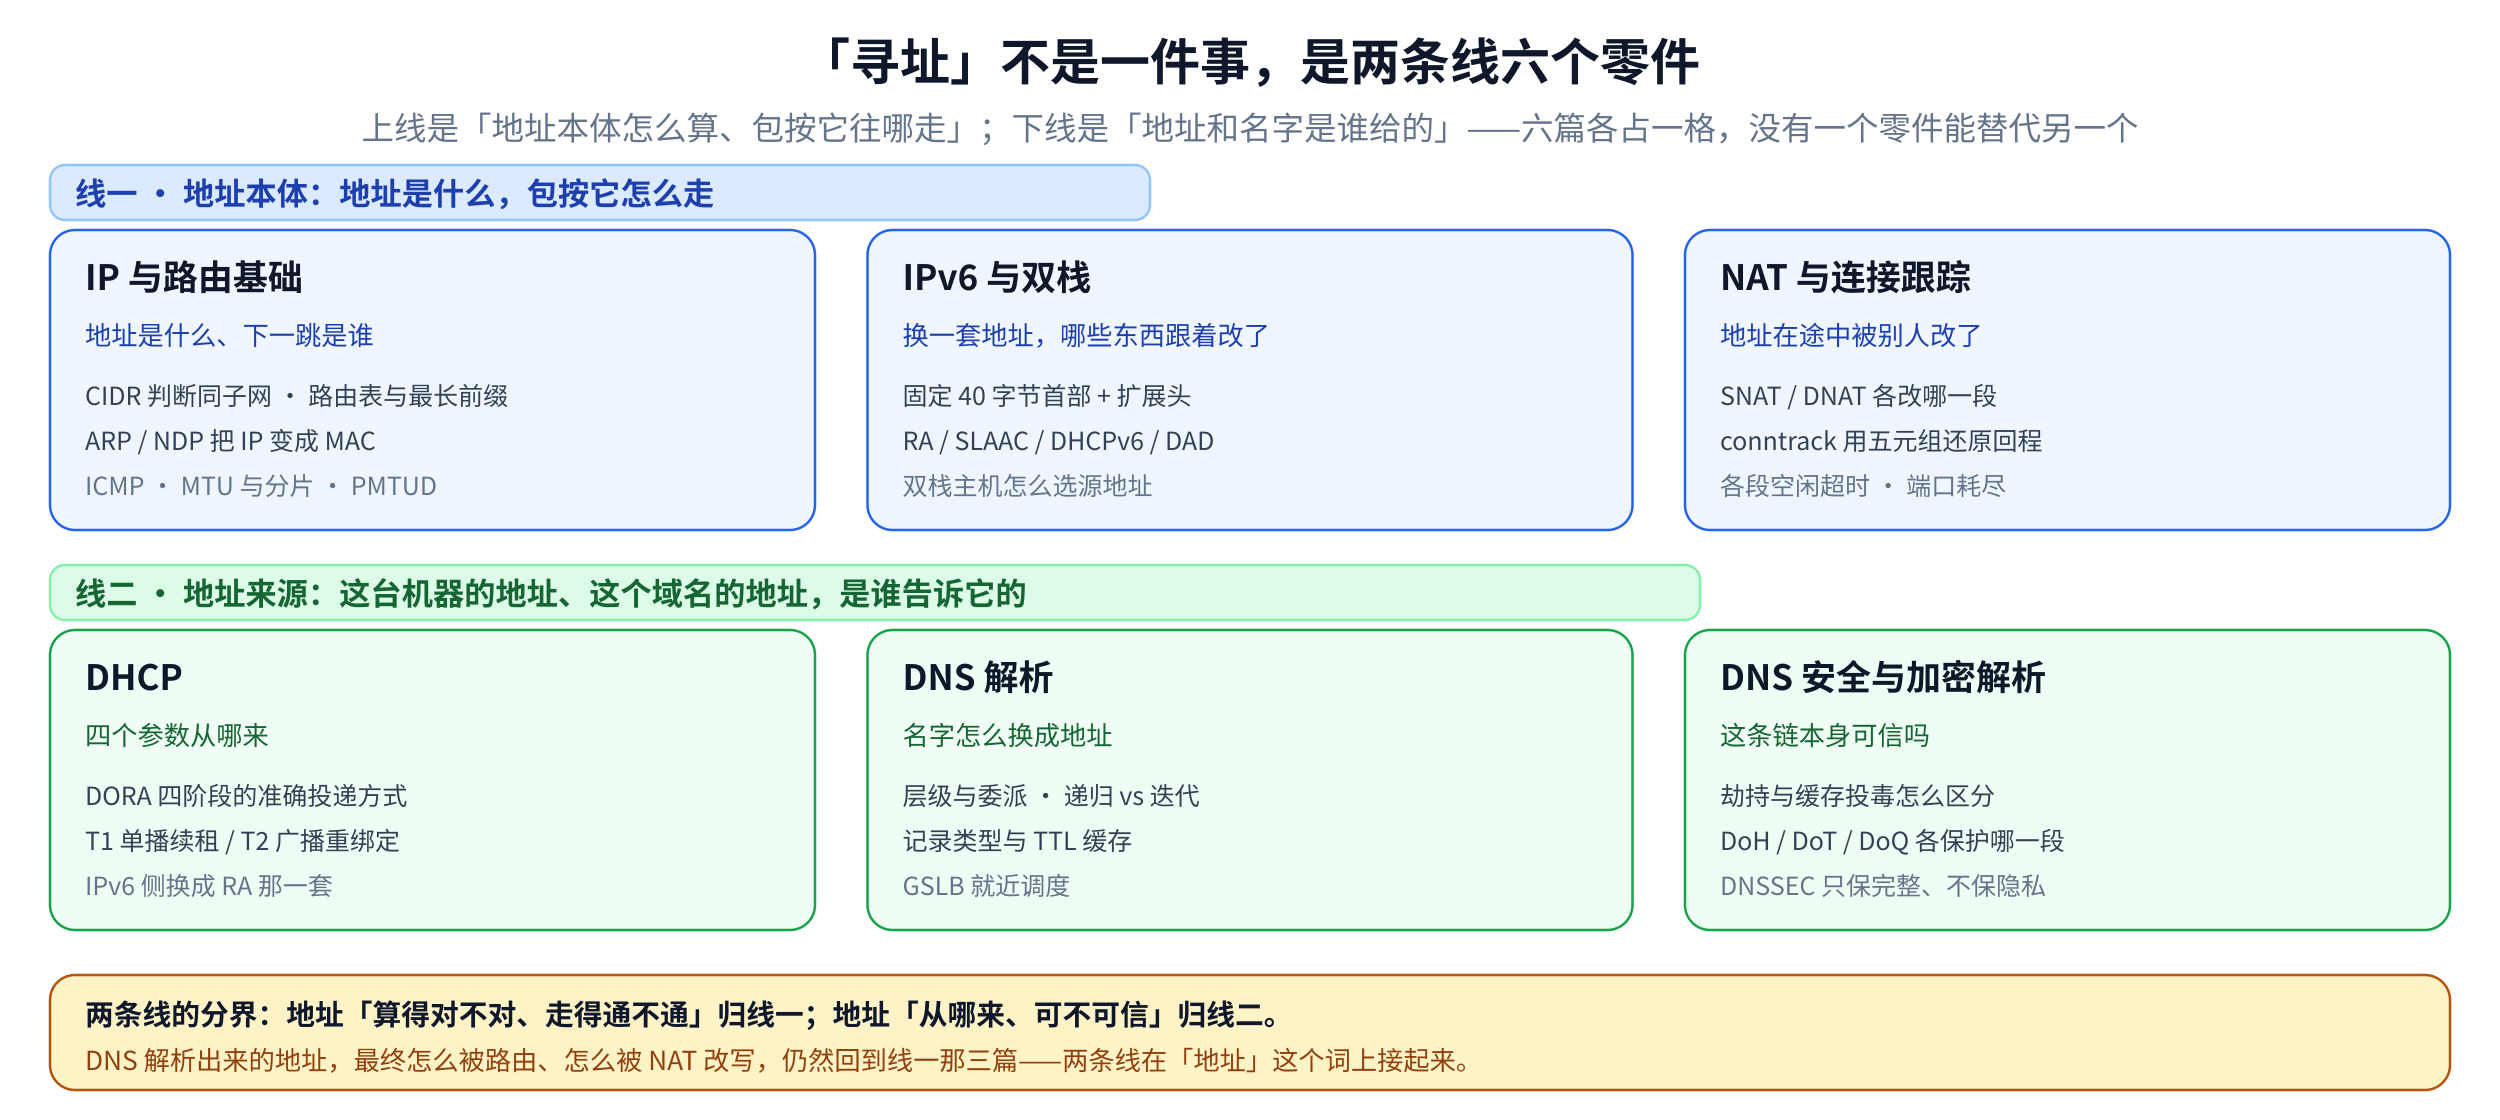
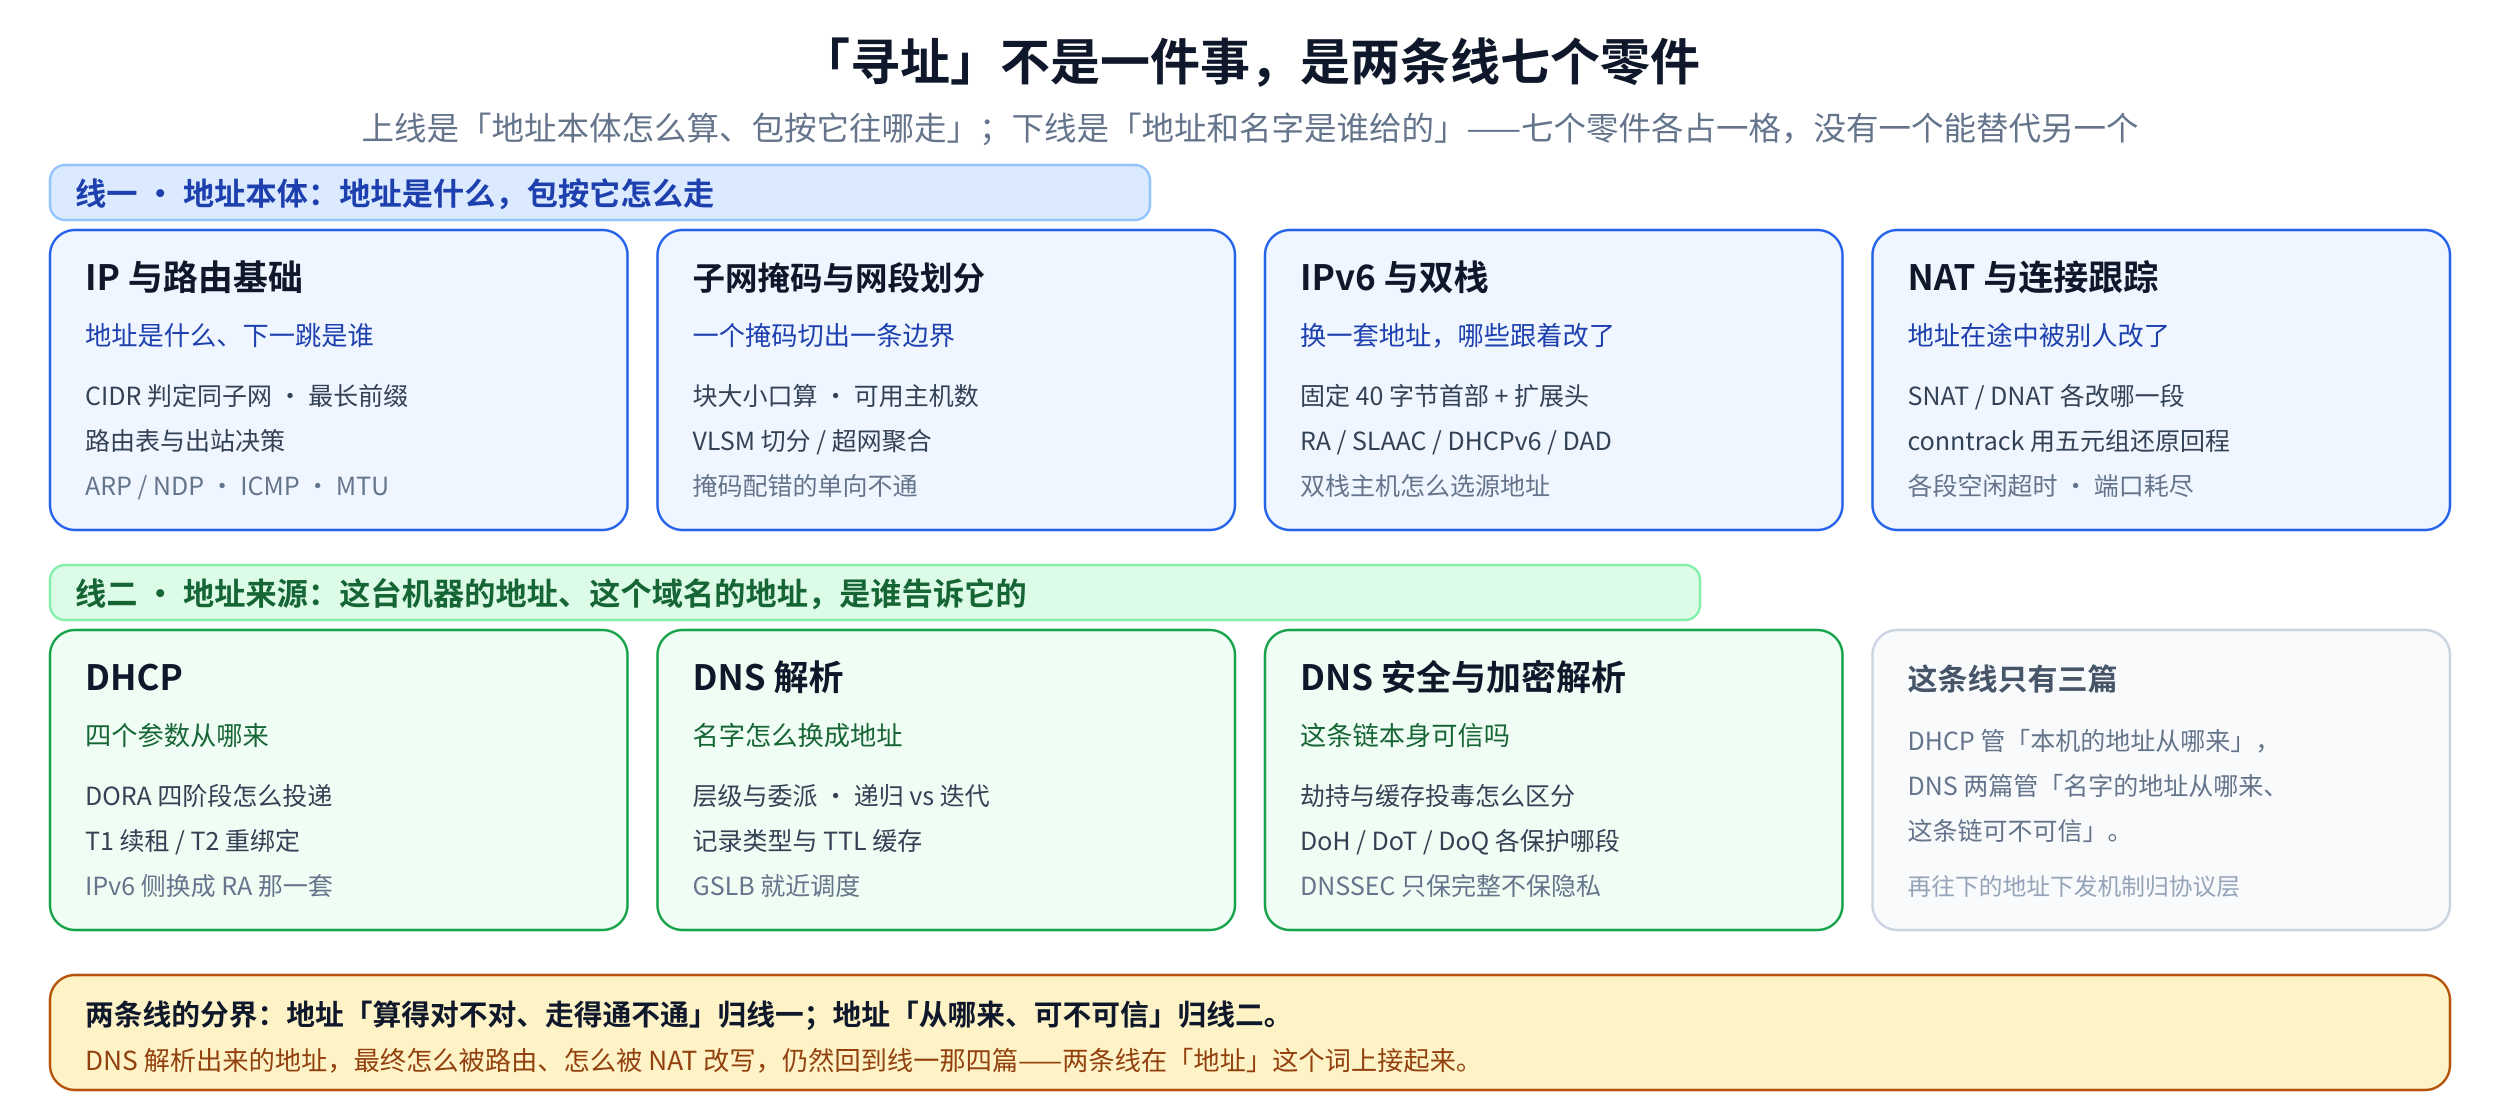
<svg xmlns="http://www.w3.org/2000/svg" viewBox="0 0 1000 448" width="1000" height="448" font-family="Microsoft YaHei, PingFang SC, Noto Sans CJK SC, sans-serif">
  <rect x="0" y="0" width="1000" height="448" fill="#ffffff" />
-   <text x="500" y="32" text-anchor="middle" font-size="20" font-weight="bold" fill="#0f172a">「寻址」不是一件事，是两条线六个零件</text>
-   <text x="500" y="56" text-anchor="middle" font-size="13" fill="#64748b">上线是「地址本体怎么算、包按它往哪走」；下线是「地址和名字是谁给的」——六篇各占一格，没有一个零件能替代另一个</text>
+   <text x="500" y="32" text-anchor="middle" font-size="20" font-weight="bold" fill="#0f172a">「寻址」不是一件事，是两条线七个零件</text>
+   <text x="500" y="56" text-anchor="middle" font-size="13" fill="#64748b">上线是「地址本体怎么算、包按它往哪走」；下线是「地址和名字是谁给的」——七个零件各占一格，没有一个能替代另一个</text>
  <rect x="20" y="66" width="440" height="22" fill="#dbeafe" stroke="#93c5fd" stroke-width="1" rx="6" />
  <text x="30" y="82" font-size="12.5" font-weight="bold" fill="#1e40af">线一 · 地址本体：地址是什么，包按它怎么走</text>
  <g transform="translate(20,92)">
-     <rect x="0" y="0" width="306" height="120" fill="#eff6ff" stroke="#2563eb" stroke-width="1" rx="10" />
+     <rect x="0" y="0" width="231" height="120" fill="#eff6ff" stroke="#2563eb" stroke-width="1" rx="10" />
    <text x="14" y="24" font-size="14" font-weight="bold" fill="#0f172a">IP 与路由基础</text>
    <text x="14" y="46" font-size="10.5" fill="#1e40af">地址是什么、下一跳是谁</text>
-     <text x="14" y="70" font-size="10" fill="#334155">CIDR 判断同子网 · 路由表与最长前缀</text>
-     <text x="14" y="88" font-size="10" fill="#334155">ARP / NDP 把 IP 变成 MAC</text>
-     <text x="14" y="106" font-size="10" fill="#64748b">ICMP · MTU 与分片 · PMTUD</text>
+     <text x="14" y="70" font-size="10" fill="#334155">CIDR 判定同子网 · 最长前缀</text>
+     <text x="14" y="88" font-size="10" fill="#334155">路由表与出站决策</text>
+     <text x="14" y="106" font-size="10" fill="#64748b">ARP / NDP · ICMP · MTU</text>
  </g>
-   <g transform="translate(347,92)">
-     <rect x="0" y="0" width="306" height="120" fill="#eff6ff" stroke="#2563eb" stroke-width="1" rx="10" />
+   <g transform="translate(263,92)">
+     <rect x="0" y="0" width="231" height="120" fill="#eff6ff" stroke="#2563eb" stroke-width="1" rx="10" />
+     <text x="14" y="24" font-size="13" font-weight="bold" fill="#0f172a">子网掩码与网段划分</text>
+     <text x="14" y="46" font-size="10.5" fill="#1e40af">一个掩码切出一条边界</text>
+     <text x="14" y="70" font-size="10" fill="#334155">块大小口算 · 可用主机数</text>
+     <text x="14" y="88" font-size="10" fill="#334155">VLSM 切分 / 超网聚合</text>
+     <text x="14" y="106" font-size="10" fill="#64748b">掩码配错的单向不通</text>
+   </g>
+   <g transform="translate(506,92)">
+     <rect x="0" y="0" width="231" height="120" fill="#eff6ff" stroke="#2563eb" stroke-width="1" rx="10" />
    <text x="14" y="24" font-size="14" font-weight="bold" fill="#0f172a">IPv6 与双栈</text>
-     <text x="14" y="46" font-size="10.5" fill="#1e40af">换一套地址，哪些东西跟着改了</text>
+     <text x="14" y="46" font-size="10.5" fill="#1e40af">换一套地址，哪些跟着改了</text>
    <text x="14" y="70" font-size="10" fill="#334155">固定 40 字节首部 + 扩展头</text>
    <text x="14" y="88" font-size="10" fill="#334155">RA / SLAAC / DHCPv6 / DAD</text>
    <text x="14" y="106" font-size="10" fill="#64748b">双栈主机怎么选源地址</text>
  </g>
-   <g transform="translate(674,92)">
-     <rect x="0" y="0" width="306" height="120" fill="#eff6ff" stroke="#2563eb" stroke-width="1" rx="10" />
+   <g transform="translate(749,92)">
+     <rect x="0" y="0" width="231" height="120" fill="#eff6ff" stroke="#2563eb" stroke-width="1" rx="10" />
    <text x="14" y="24" font-size="14" font-weight="bold" fill="#0f172a">NAT 与连接跟踪</text>
    <text x="14" y="46" font-size="10.5" fill="#1e40af">地址在途中被别人改了</text>
    <text x="14" y="70" font-size="10" fill="#334155">SNAT / DNAT 各改哪一段</text>
    <text x="14" y="88" font-size="10" fill="#334155">conntrack 用五元组还原回程</text>
    <text x="14" y="106" font-size="10" fill="#64748b">各段空闲超时 · 端口耗尽</text>
  </g>
  <rect x="20" y="226" width="660" height="22" fill="#dcfce7" stroke="#86efac" stroke-width="1" rx="6" />
  <text x="30" y="242" font-size="12.5" font-weight="bold" fill="#166534">线二 · 地址来源：这台机器的地址、这个域名的地址，是谁告诉它的</text>
  <g transform="translate(20,252)">
-     <rect x="0" y="0" width="306" height="120" fill="#f0fdf4" stroke="#16a34a" stroke-width="1" rx="10" />
+     <rect x="0" y="0" width="231" height="120" fill="#f0fdf4" stroke="#16a34a" stroke-width="1" rx="10" />
    <text x="14" y="24" font-size="14" font-weight="bold" fill="#0f172a">DHCP</text>
    <text x="14" y="46" font-size="10.5" fill="#166534">四个参数从哪来</text>
-     <text x="14" y="70" font-size="10" fill="#334155">DORA 四阶段的准确投递方式</text>
-     <text x="14" y="88" font-size="10" fill="#334155">T1 单播续租 / T2 广播重绑定</text>
+     <text x="14" y="70" font-size="10" fill="#334155">DORA 四阶段怎么投递</text>
+     <text x="14" y="88" font-size="10" fill="#334155">T1 续租 / T2 重绑定</text>
    <text x="14" y="106" font-size="10" fill="#64748b">IPv6 侧换成 RA 那一套</text>
  </g>
-   <g transform="translate(347,252)">
-     <rect x="0" y="0" width="306" height="120" fill="#f0fdf4" stroke="#16a34a" stroke-width="1" rx="10" />
+   <g transform="translate(263,252)">
+     <rect x="0" y="0" width="231" height="120" fill="#f0fdf4" stroke="#16a34a" stroke-width="1" rx="10" />
    <text x="14" y="24" font-size="14" font-weight="bold" fill="#0f172a">DNS 解析</text>
    <text x="14" y="46" font-size="10.5" fill="#166534">名字怎么换成地址</text>
    <text x="14" y="70" font-size="10" fill="#334155">层级与委派 · 递归 vs 迭代</text>
    <text x="14" y="88" font-size="10" fill="#334155">记录类型与 TTL 缓存</text>
    <text x="14" y="106" font-size="10" fill="#64748b">GSLB 就近调度</text>
  </g>
-   <g transform="translate(674,252)">
-     <rect x="0" y="0" width="306" height="120" fill="#f0fdf4" stroke="#16a34a" stroke-width="1" rx="10" />
+   <g transform="translate(506,252)">
+     <rect x="0" y="0" width="231" height="120" fill="#f0fdf4" stroke="#16a34a" stroke-width="1" rx="10" />
    <text x="14" y="24" font-size="14" font-weight="bold" fill="#0f172a">DNS 安全与加密解析</text>
    <text x="14" y="46" font-size="10.5" fill="#166534">这条链本身可信吗</text>
    <text x="14" y="70" font-size="10" fill="#334155">劫持与缓存投毒怎么区分</text>
-     <text x="14" y="88" font-size="10" fill="#334155">DoH / DoT / DoQ 各保护哪一段</text>
-     <text x="14" y="106" font-size="10" fill="#64748b">DNSSEC 只保完整、不保隐私</text>
+     <text x="14" y="88" font-size="10" fill="#334155">DoH / DoT / DoQ 各保护哪段</text>
+     <text x="14" y="106" font-size="10" fill="#64748b">DNSSEC 只保完整不保隐私</text>
+   </g>
+   <g transform="translate(749,252)">
+     <rect x="0" y="0" width="231" height="120" fill="#f8fafc" stroke="#cbd5e1" stroke-width="1" rx="10" />
+     <text x="14" y="24" font-size="12" font-weight="bold" fill="#475569">这条线只有三篇</text>
+     <text x="14" y="48" font-size="10" fill="#64748b">DHCP 管「本机的地址从哪来」，</text>
+     <text x="14" y="66" font-size="10" fill="#64748b">DNS 两篇管「名字的地址从哪来、</text>
+     <text x="14" y="84" font-size="10" fill="#64748b">这条链可不可信」。</text>
+     <text x="14" y="106" font-size="9.5" fill="#94a3b8">再往下的地址下发机制归协议层</text>
  </g>
  <g transform="translate(20,390)">
    <rect x="0" y="0" width="960" height="46" fill="#fef3c7" stroke="#b45309" stroke-width="1" rx="10" />
    <text x="14" y="20" font-size="11.5" font-weight="bold" fill="#0f172a">两条线的分界：地址「算得对不对、走得通不通」归线一；地址「从哪来、可不可信」归线二。</text>
-     <text x="14" y="38" font-size="10.5" fill="#92400e">DNS 解析出来的地址，最终怎么被路由、怎么被 NAT 改写，仍然回到线一那三篇——两条线在「地址」这个词上接起来。</text>
+     <text x="14" y="38" font-size="10.5" fill="#92400e">DNS 解析出来的地址，最终怎么被路由、怎么被 NAT 改写，仍然回到线一那四篇——两条线在「地址」这个词上接起来。</text>
  </g>
</svg>
